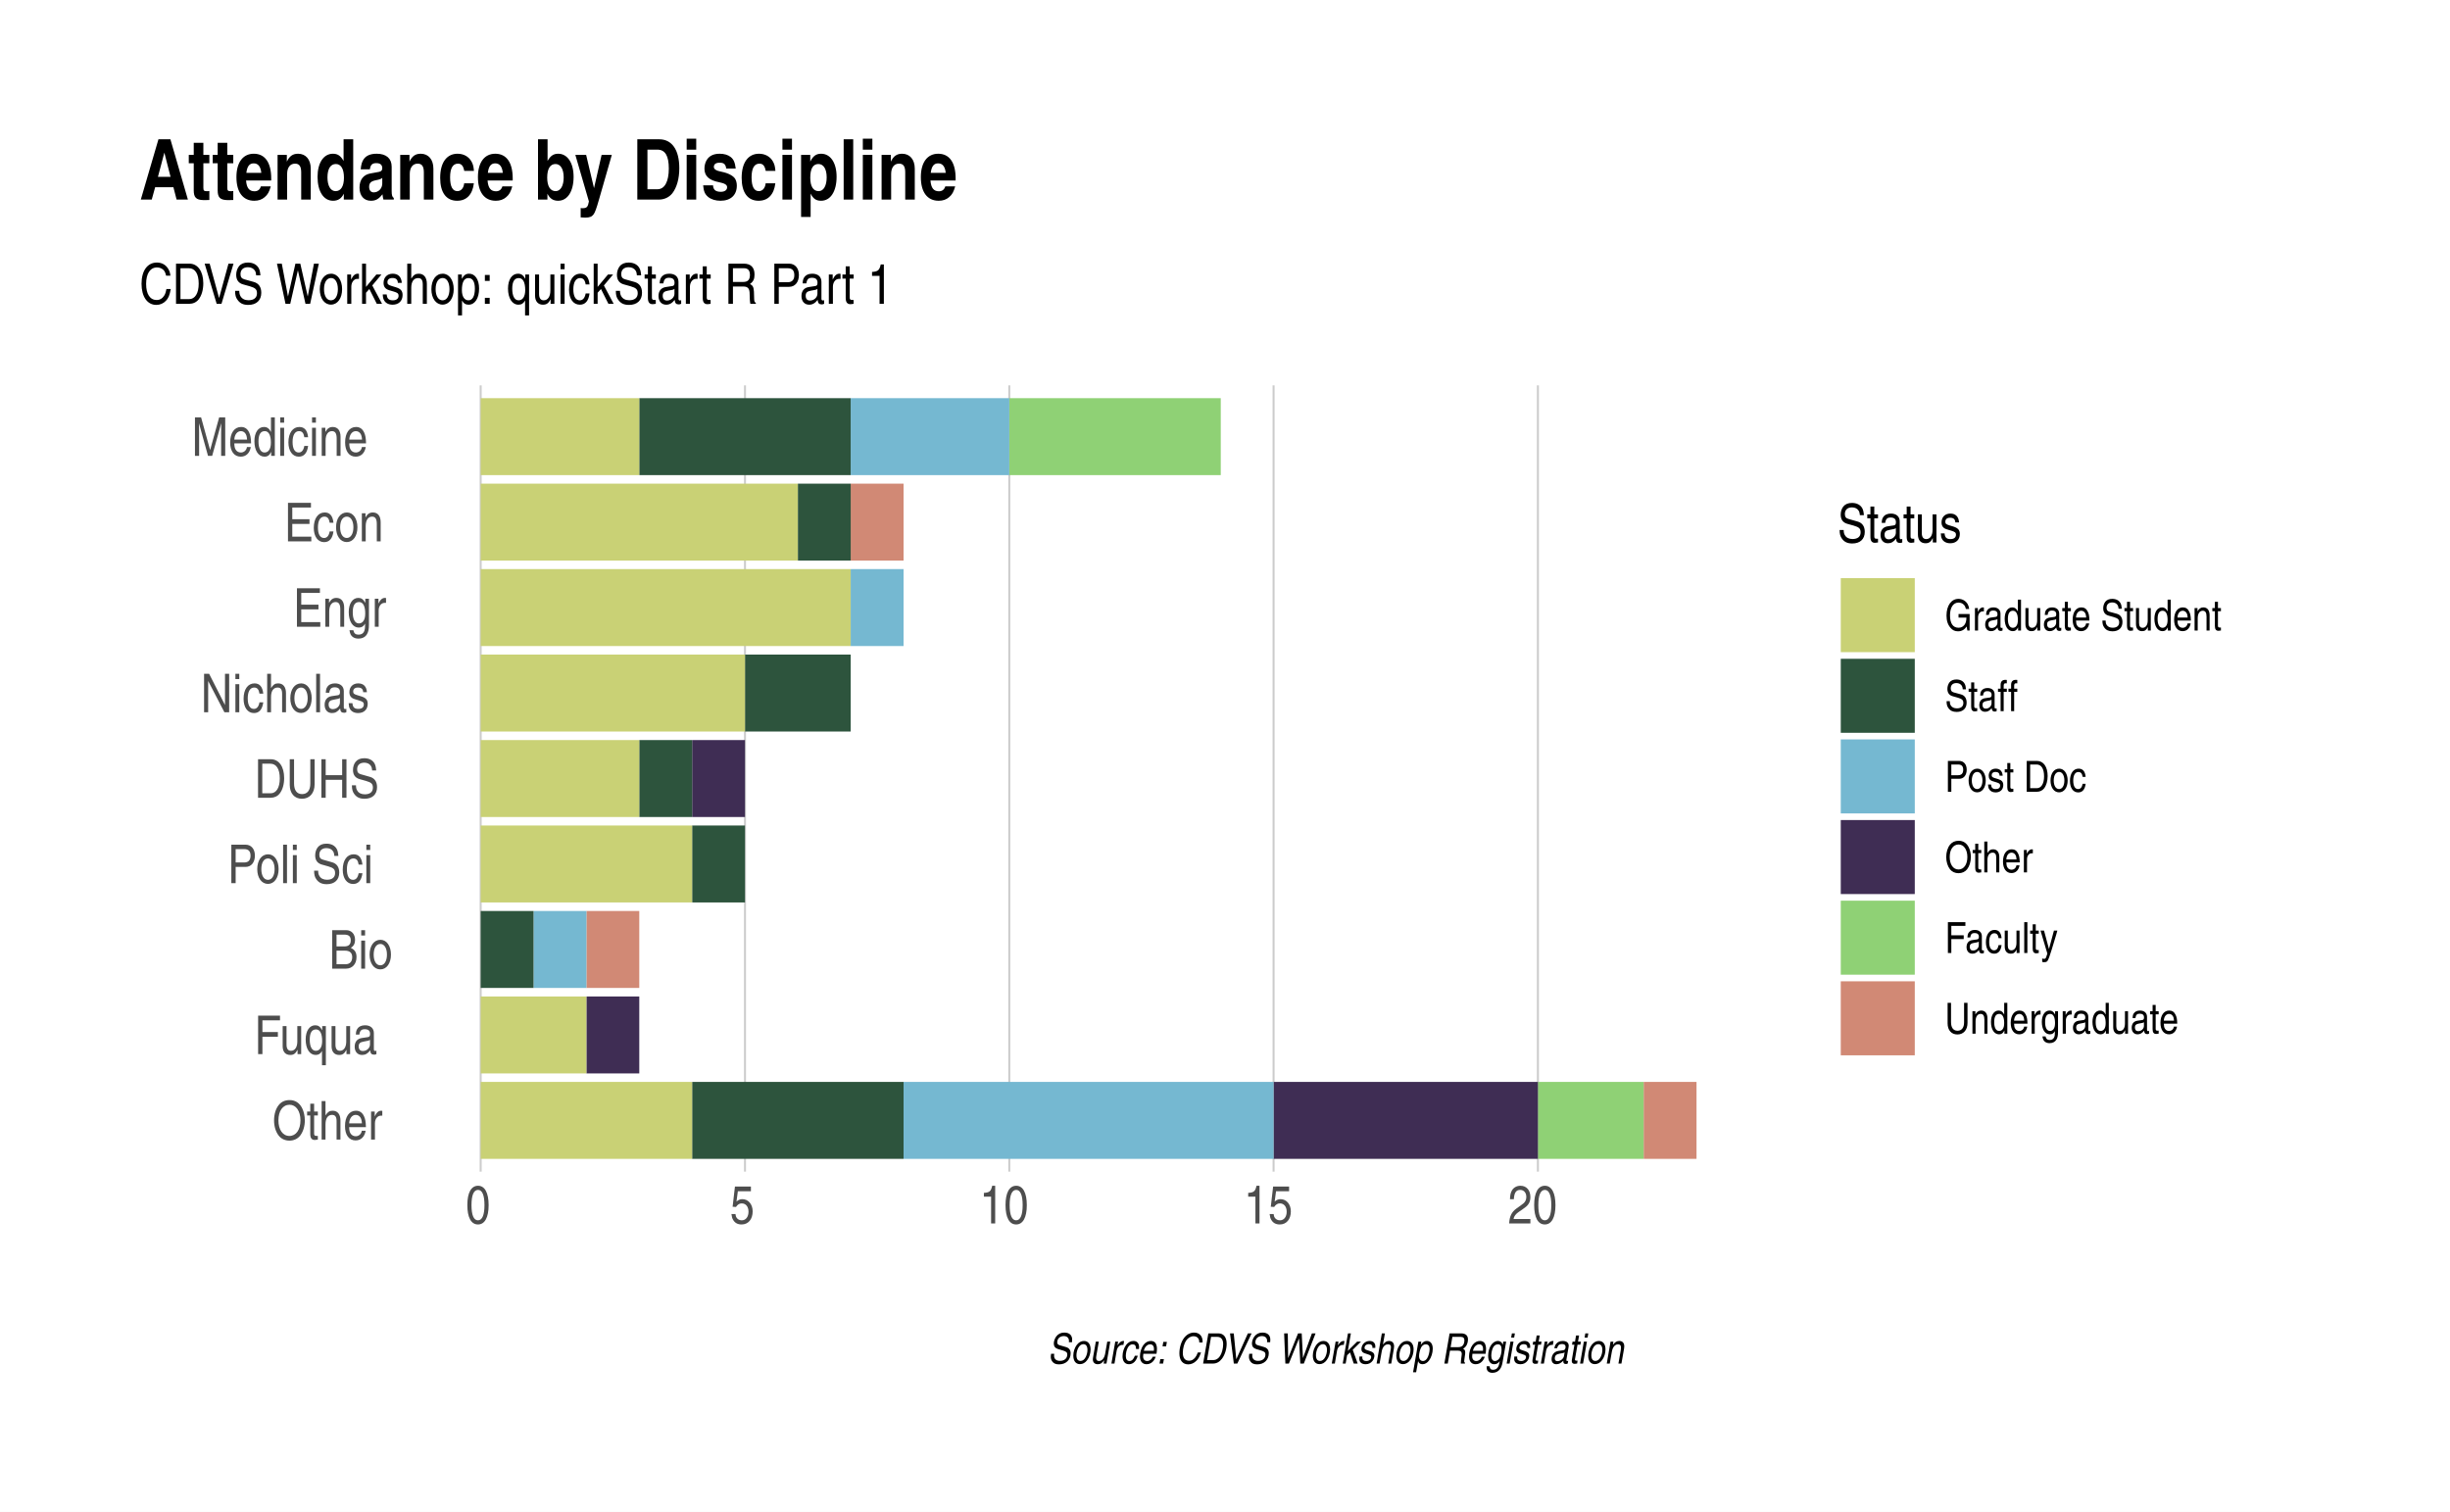
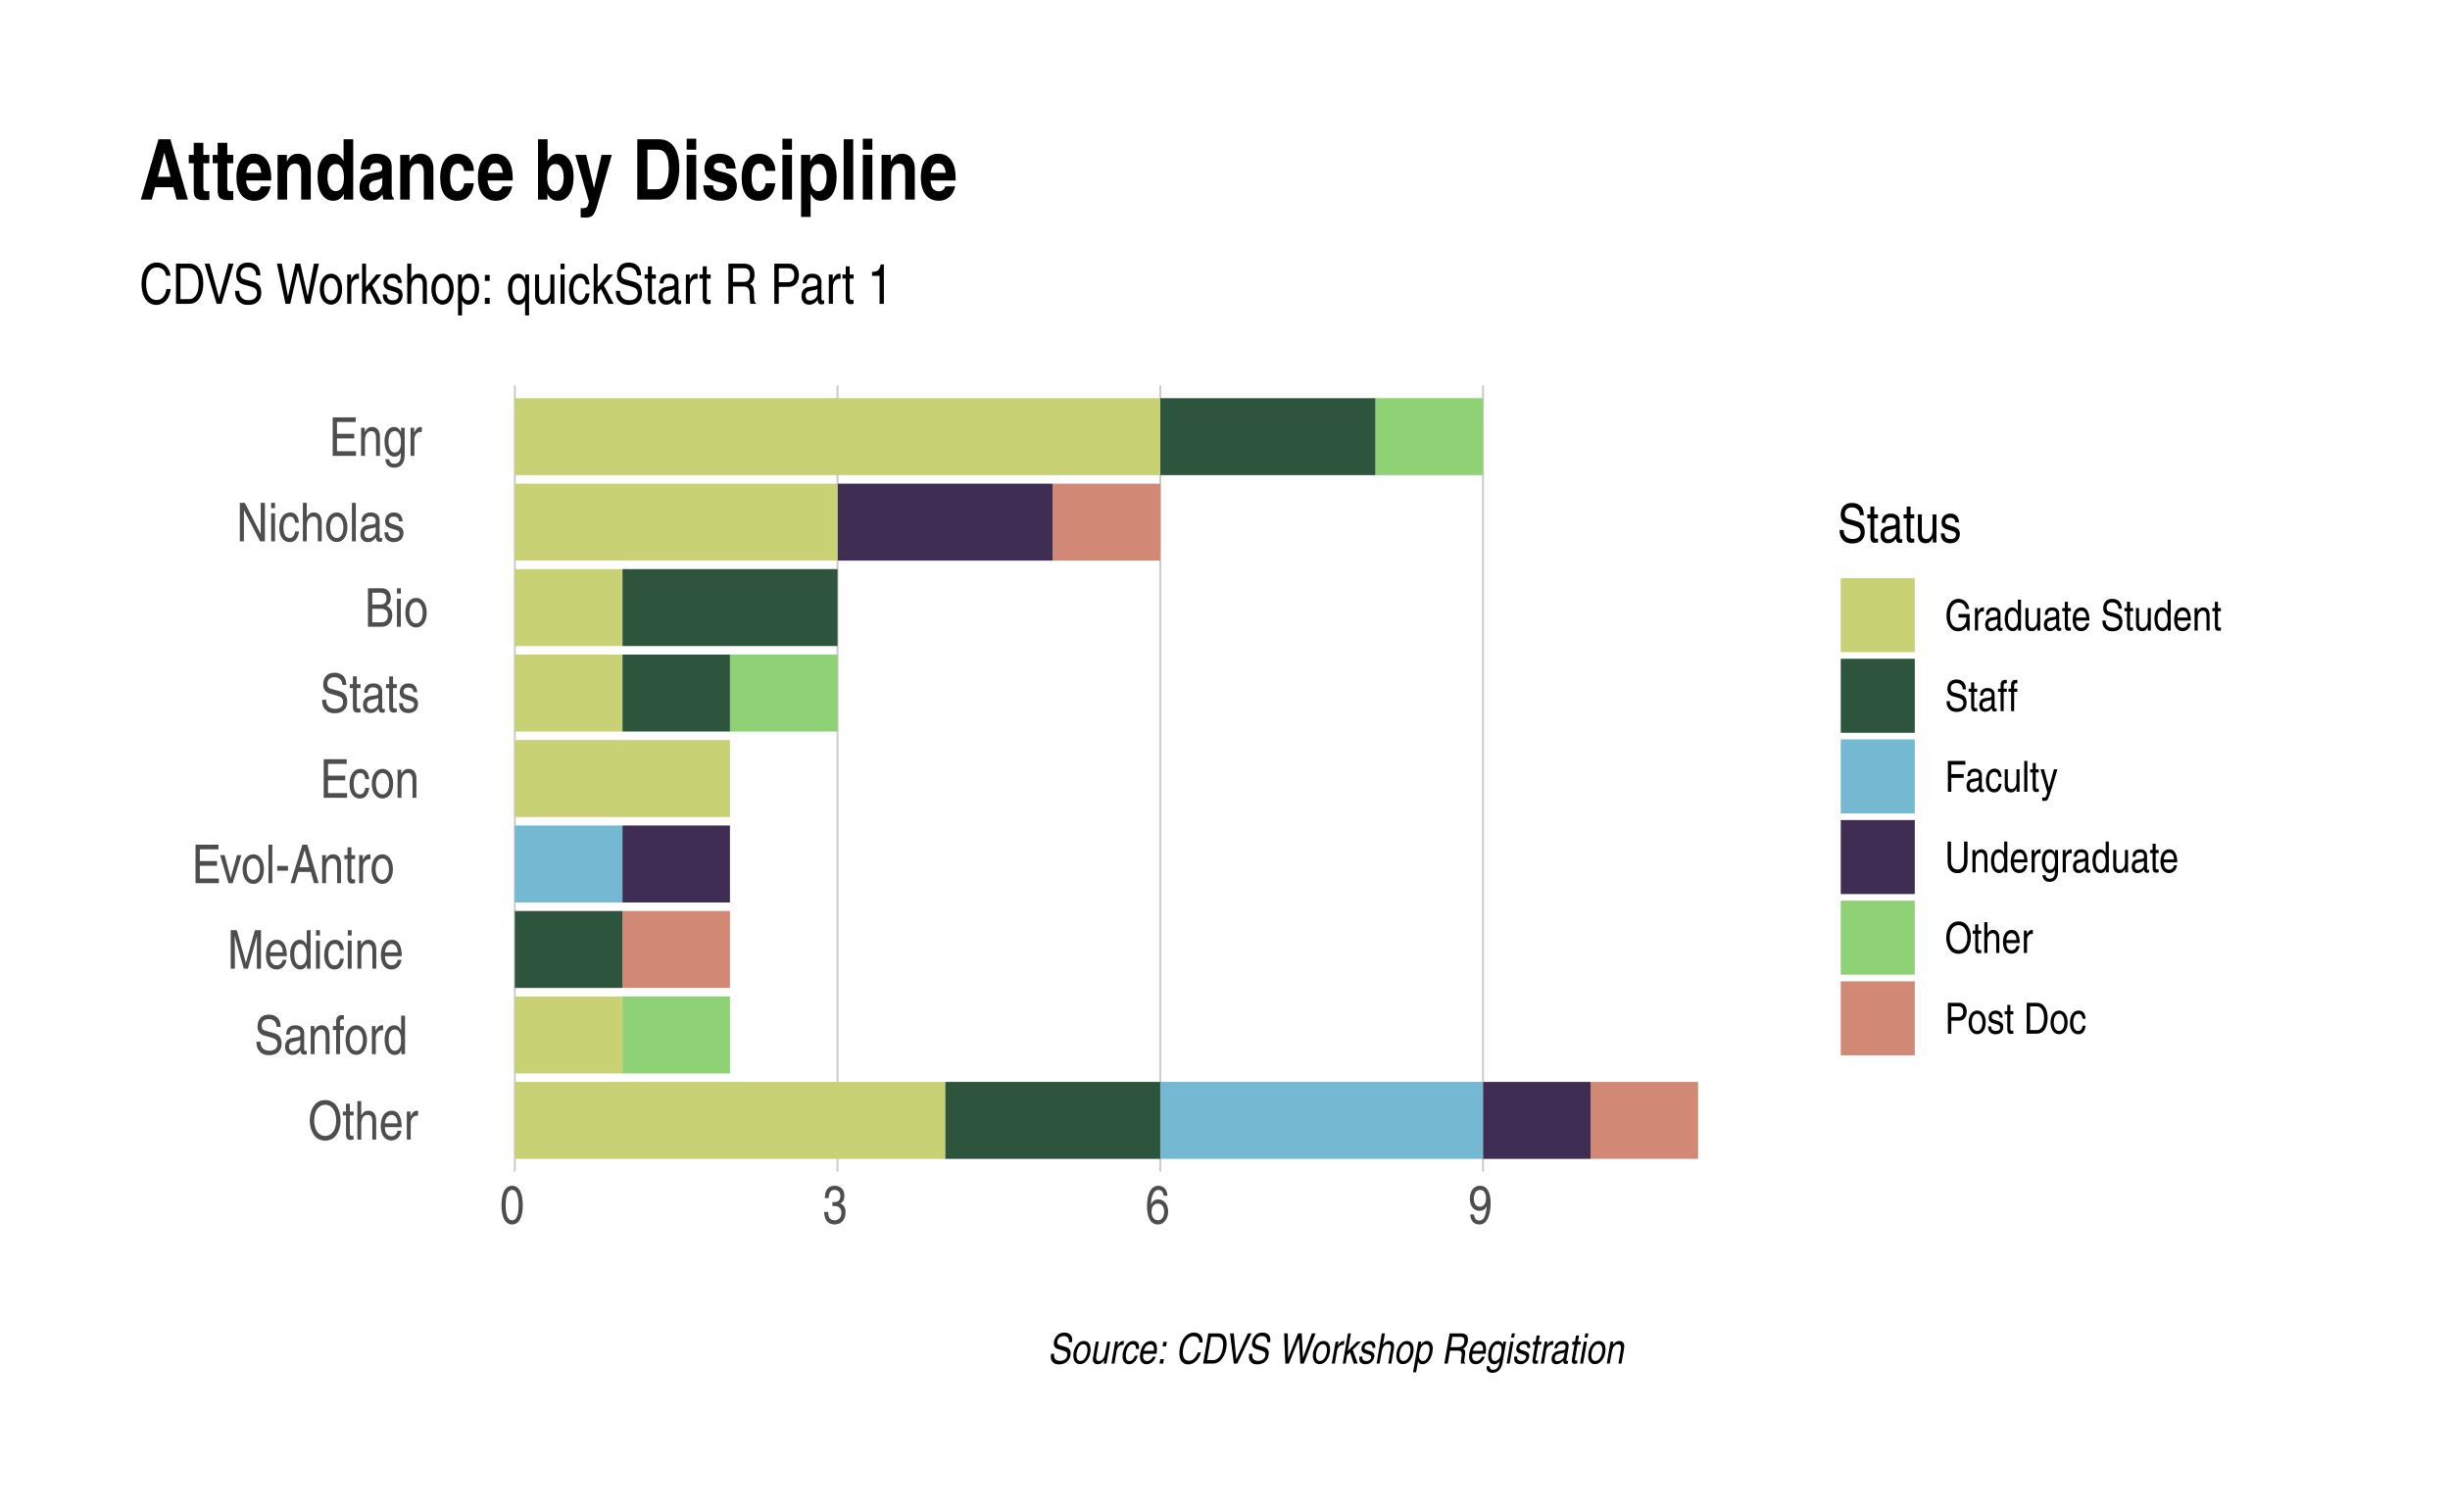
<svg xmlns="http://www.w3.org/2000/svg" viewBox="0 0 525.00 324.00">
  <defs>
    <style type="text/css">
    line, polyline, polygon, path, rect, circle {
      fill: none;
      stroke: #000000;
      stroke-linecap: round;
      stroke-linejoin: round;
      stroke-miterlimit: 10.00;
    }
  </style>
  </defs>
  <rect width="100%" height="100%" style="stroke: none; fill: #FFFFFF;" />
  <defs>
-     <clipPath id="cpODkuOTh8Mzc2LjU2fDI1MS4xMHw4Mi41OA==">
-       <rect x="89.98" y="82.58" width="286.58" height="168.51" />
+     <clipPath id="cpOTcuNjR8Mzc2LjU2fDI1MS4xMHw4Mi41OA==">
+       <rect x="97.64" y="82.58" width="278.92" height="168.51" />
    </clipPath>
  </defs>
-   <polyline points="103.00,251.10 103.00,82.58 " style="stroke-width: 0.43; stroke: #CCCCCC; stroke-linecap: butt;" clip-path="url(#cpODkuOTh8Mzc2LjU2fDI1MS4xMHw4Mi41OA==)" />
-   <polyline points="159.64,251.10 159.64,82.58 " style="stroke-width: 0.43; stroke: #CCCCCC; stroke-linecap: butt;" clip-path="url(#cpODkuOTh8Mzc2LjU2fDI1MS4xMHw4Mi41OA==)" />
-   <polyline points="216.28,251.10 216.28,82.58 " style="stroke-width: 0.43; stroke: #CCCCCC; stroke-linecap: butt;" clip-path="url(#cpODkuOTh8Mzc2LjU2fDI1MS4xMHw4Mi41OA==)" />
-   <polyline points="272.91,251.10 272.91,82.58 " style="stroke-width: 0.43; stroke: #CCCCCC; stroke-linecap: butt;" clip-path="url(#cpODkuOTh8Mzc2LjU2fDI1MS4xMHw4Mi41OA==)" />
-   <polyline points="329.55,251.10 329.55,82.58 " style="stroke-width: 0.43; stroke: #CCCCCC; stroke-linecap: butt;" clip-path="url(#cpODkuOTh8Mzc2LjU2fDI1MS4xMHw4Mi41OA==)" />
-   <rect x="352.21" y="231.86" width="11.33" height="16.49" style="stroke-width: 1.07; stroke: none; stroke-linecap: square; stroke-linejoin: miter; fill: #D18975;" clip-path="url(#cpODkuOTh8Mzc2LjU2fDI1MS4xMHw4Mi41OA==)" />
-   <rect x="329.55" y="231.86" width="22.65" height="16.49" style="stroke-width: 1.07; stroke: none; stroke-linecap: square; stroke-linejoin: miter; fill: #8FD175;" clip-path="url(#cpODkuOTh8Mzc2LjU2fDI1MS4xMHw4Mi41OA==)" />
-   <rect x="272.91" y="231.86" width="56.64" height="16.49" style="stroke-width: 1.07; stroke: none; stroke-linecap: square; stroke-linejoin: miter; fill: #3F2D54;" clip-path="url(#cpODkuOTh8Mzc2LjU2fDI1MS4xMHw4Mi41OA==)" />
-   <rect x="193.62" y="231.86" width="79.29" height="16.49" style="stroke-width: 1.07; stroke: none; stroke-linecap: square; stroke-linejoin: miter; fill: #75B8D1;" clip-path="url(#cpODkuOTh8Mzc2LjU2fDI1MS4xMHw4Mi41OA==)" />
-   <rect x="148.31" y="231.86" width="45.31" height="16.49" style="stroke-width: 1.07; stroke: none; stroke-linecap: square; stroke-linejoin: miter; fill: #2D543D;" clip-path="url(#cpODkuOTh8Mzc2LjU2fDI1MS4xMHw4Mi41OA==)" />
-   <rect x="103.00" y="231.86" width="45.31" height="16.49" style="stroke-width: 1.07; stroke: none; stroke-linecap: square; stroke-linejoin: miter; fill: #C9D175;" clip-path="url(#cpODkuOTh8Mzc2LjU2fDI1MS4xMHw4Mi41OA==)" />
-   <rect x="125.66" y="213.55" width="11.33" height="16.49" style="stroke-width: 1.07; stroke: none; stroke-linecap: square; stroke-linejoin: miter; fill: #3F2D54;" clip-path="url(#cpODkuOTh8Mzc2LjU2fDI1MS4xMHw4Mi41OA==)" />
-   <rect x="103.00" y="213.55" width="22.65" height="16.49" style="stroke-width: 1.07; stroke: none; stroke-linecap: square; stroke-linejoin: miter; fill: #C9D175;" clip-path="url(#cpODkuOTh8Mzc2LjU2fDI1MS4xMHw4Mi41OA==)" />
-   <rect x="125.66" y="195.23" width="11.33" height="16.49" style="stroke-width: 1.07; stroke: none; stroke-linecap: square; stroke-linejoin: miter; fill: #D18975;" clip-path="url(#cpODkuOTh8Mzc2LjU2fDI1MS4xMHw4Mi41OA==)" />
-   <rect x="114.33" y="195.23" width="11.33" height="16.49" style="stroke-width: 1.07; stroke: none; stroke-linecap: square; stroke-linejoin: miter; fill: #75B8D1;" clip-path="url(#cpODkuOTh8Mzc2LjU2fDI1MS4xMHw4Mi41OA==)" />
-   <rect x="103.00" y="195.23" width="11.33" height="16.49" style="stroke-width: 1.07; stroke: none; stroke-linecap: square; stroke-linejoin: miter; fill: #2D543D;" clip-path="url(#cpODkuOTh8Mzc2LjU2fDI1MS4xMHw4Mi41OA==)" />
-   <rect x="148.31" y="176.91" width="11.33" height="16.49" style="stroke-width: 1.07; stroke: none; stroke-linecap: square; stroke-linejoin: miter; fill: #2D543D;" clip-path="url(#cpODkuOTh8Mzc2LjU2fDI1MS4xMHw4Mi41OA==)" />
-   <rect x="103.00" y="176.91" width="45.31" height="16.49" style="stroke-width: 1.07; stroke: none; stroke-linecap: square; stroke-linejoin: miter; fill: #C9D175;" clip-path="url(#cpODkuOTh8Mzc2LjU2fDI1MS4xMHw4Mi41OA==)" />
-   <rect x="148.31" y="158.60" width="11.33" height="16.49" style="stroke-width: 1.07; stroke: none; stroke-linecap: square; stroke-linejoin: miter; fill: #3F2D54;" clip-path="url(#cpODkuOTh8Mzc2LjU2fDI1MS4xMHw4Mi41OA==)" />
-   <rect x="136.98" y="158.60" width="11.33" height="16.49" style="stroke-width: 1.07; stroke: none; stroke-linecap: square; stroke-linejoin: miter; fill: #2D543D;" clip-path="url(#cpODkuOTh8Mzc2LjU2fDI1MS4xMHw4Mi41OA==)" />
-   <rect x="103.00" y="158.60" width="33.98" height="16.49" style="stroke-width: 1.07; stroke: none; stroke-linecap: square; stroke-linejoin: miter; fill: #C9D175;" clip-path="url(#cpODkuOTh8Mzc2LjU2fDI1MS4xMHw4Mi41OA==)" />
-   <rect x="159.64" y="140.28" width="22.65" height="16.49" style="stroke-width: 1.07; stroke: none; stroke-linecap: square; stroke-linejoin: miter; fill: #2D543D;" clip-path="url(#cpODkuOTh8Mzc2LjU2fDI1MS4xMHw4Mi41OA==)" />
-   <rect x="103.00" y="140.28" width="56.64" height="16.49" style="stroke-width: 1.07; stroke: none; stroke-linecap: square; stroke-linejoin: miter; fill: #C9D175;" clip-path="url(#cpODkuOTh8Mzc2LjU2fDI1MS4xMHw4Mi41OA==)" />
-   <rect x="182.29" y="121.96" width="11.33" height="16.49" style="stroke-width: 1.07; stroke: none; stroke-linecap: square; stroke-linejoin: miter; fill: #75B8D1;" clip-path="url(#cpODkuOTh8Mzc2LjU2fDI1MS4xMHw4Mi41OA==)" />
-   <rect x="103.00" y="121.96" width="79.29" height="16.49" style="stroke-width: 1.07; stroke: none; stroke-linecap: square; stroke-linejoin: miter; fill: #C9D175;" clip-path="url(#cpODkuOTh8Mzc2LjU2fDI1MS4xMHw4Mi41OA==)" />
-   <rect x="182.29" y="103.65" width="11.33" height="16.49" style="stroke-width: 1.07; stroke: none; stroke-linecap: square; stroke-linejoin: miter; fill: #D18975;" clip-path="url(#cpODkuOTh8Mzc2LjU2fDI1MS4xMHw4Mi41OA==)" />
-   <rect x="170.97" y="103.65" width="11.33" height="16.49" style="stroke-width: 1.07; stroke: none; stroke-linecap: square; stroke-linejoin: miter; fill: #2D543D;" clip-path="url(#cpODkuOTh8Mzc2LjU2fDI1MS4xMHw4Mi41OA==)" />
-   <rect x="103.00" y="103.65" width="67.96" height="16.49" style="stroke-width: 1.07; stroke: none; stroke-linecap: square; stroke-linejoin: miter; fill: #C9D175;" clip-path="url(#cpODkuOTh8Mzc2LjU2fDI1MS4xMHw4Mi41OA==)" />
-   <rect x="216.28" y="85.33" width="45.31" height="16.49" style="stroke-width: 1.07; stroke: none; stroke-linecap: square; stroke-linejoin: miter; fill: #8FD175;" clip-path="url(#cpODkuOTh8Mzc2LjU2fDI1MS4xMHw4Mi41OA==)" />
-   <rect x="182.29" y="85.33" width="33.98" height="16.49" style="stroke-width: 1.07; stroke: none; stroke-linecap: square; stroke-linejoin: miter; fill: #75B8D1;" clip-path="url(#cpODkuOTh8Mzc2LjU2fDI1MS4xMHw4Mi41OA==)" />
-   <rect x="136.98" y="85.33" width="45.31" height="16.49" style="stroke-width: 1.07; stroke: none; stroke-linecap: square; stroke-linejoin: miter; fill: #2D543D;" clip-path="url(#cpODkuOTh8Mzc2LjU2fDI1MS4xMHw4Mi41OA==)" />
-   <rect x="103.00" y="85.33" width="33.98" height="16.49" style="stroke-width: 1.07; stroke: none; stroke-linecap: square; stroke-linejoin: miter; fill: #C9D175;" clip-path="url(#cpODkuOTh8Mzc2LjU2fDI1MS4xMHw4Mi41OA==)" />
+   <polyline points="110.32,251.10 110.32,82.58 " style="stroke-width: 0.43; stroke: #CCCCCC; stroke-linecap: butt;" clip-path="url(#cpOTcuNjR8Mzc2LjU2fDI1MS4xMHw4Mi41OA==)" />
+   <polyline points="179.47,251.10 179.47,82.58 " style="stroke-width: 0.43; stroke: #CCCCCC; stroke-linecap: butt;" clip-path="url(#cpOTcuNjR8Mzc2LjU2fDI1MS4xMHw4Mi41OA==)" />
+   <polyline points="248.63,251.10 248.63,82.58 " style="stroke-width: 0.43; stroke: #CCCCCC; stroke-linecap: butt;" clip-path="url(#cpOTcuNjR8Mzc2LjU2fDI1MS4xMHw4Mi41OA==)" />
+   <polyline points="317.78,251.10 317.78,82.58 " style="stroke-width: 0.43; stroke: #CCCCCC; stroke-linecap: butt;" clip-path="url(#cpOTcuNjR8Mzc2LjU2fDI1MS4xMHw4Mi41OA==)" />
+   <rect x="340.83" y="231.86" width="23.05" height="16.49" style="stroke-width: 1.07; stroke: none; stroke-linecap: square; stroke-linejoin: miter; fill: #D18975;" clip-path="url(#cpOTcuNjR8Mzc2LjU2fDI1MS4xMHw4Mi41OA==)" />
+   <rect x="317.78" y="231.86" width="23.05" height="16.49" style="stroke-width: 1.07; stroke: none; stroke-linecap: square; stroke-linejoin: miter; fill: #3F2D54;" clip-path="url(#cpOTcuNjR8Mzc2LjU2fDI1MS4xMHw4Mi41OA==)" />
+   <rect x="248.63" y="231.86" width="69.15" height="16.49" style="stroke-width: 1.07; stroke: none; stroke-linecap: square; stroke-linejoin: miter; fill: #75B8D1;" clip-path="url(#cpOTcuNjR8Mzc2LjU2fDI1MS4xMHw4Mi41OA==)" />
+   <rect x="202.52" y="231.86" width="46.10" height="16.49" style="stroke-width: 1.07; stroke: none; stroke-linecap: square; stroke-linejoin: miter; fill: #2D543D;" clip-path="url(#cpOTcuNjR8Mzc2LjU2fDI1MS4xMHw4Mi41OA==)" />
+   <rect x="110.32" y="231.86" width="92.20" height="16.49" style="stroke-width: 1.07; stroke: none; stroke-linecap: square; stroke-linejoin: miter; fill: #C9D175;" clip-path="url(#cpOTcuNjR8Mzc2LjU2fDI1MS4xMHw4Mi41OA==)" />
+   <rect x="133.37" y="213.55" width="23.05" height="16.49" style="stroke-width: 1.07; stroke: none; stroke-linecap: square; stroke-linejoin: miter; fill: #8FD175;" clip-path="url(#cpOTcuNjR8Mzc2LjU2fDI1MS4xMHw4Mi41OA==)" />
+   <rect x="110.32" y="213.55" width="23.05" height="16.49" style="stroke-width: 1.07; stroke: none; stroke-linecap: square; stroke-linejoin: miter; fill: #C9D175;" clip-path="url(#cpOTcuNjR8Mzc2LjU2fDI1MS4xMHw4Mi41OA==)" />
+   <rect x="133.37" y="195.23" width="23.05" height="16.49" style="stroke-width: 1.07; stroke: none; stroke-linecap: square; stroke-linejoin: miter; fill: #D18975;" clip-path="url(#cpOTcuNjR8Mzc2LjU2fDI1MS4xMHw4Mi41OA==)" />
+   <rect x="110.32" y="195.23" width="23.05" height="16.49" style="stroke-width: 1.07; stroke: none; stroke-linecap: square; stroke-linejoin: miter; fill: #2D543D;" clip-path="url(#cpOTcuNjR8Mzc2LjU2fDI1MS4xMHw4Mi41OA==)" />
+   <rect x="133.37" y="176.91" width="23.05" height="16.49" style="stroke-width: 1.07; stroke: none; stroke-linecap: square; stroke-linejoin: miter; fill: #3F2D54;" clip-path="url(#cpOTcuNjR8Mzc2LjU2fDI1MS4xMHw4Mi41OA==)" />
+   <rect x="110.32" y="176.91" width="23.05" height="16.49" style="stroke-width: 1.07; stroke: none; stroke-linecap: square; stroke-linejoin: miter; fill: #75B8D1;" clip-path="url(#cpOTcuNjR8Mzc2LjU2fDI1MS4xMHw4Mi41OA==)" />
+   <rect x="110.32" y="158.60" width="46.10" height="16.49" style="stroke-width: 1.07; stroke: none; stroke-linecap: square; stroke-linejoin: miter; fill: #C9D175;" clip-path="url(#cpOTcuNjR8Mzc2LjU2fDI1MS4xMHw4Mi41OA==)" />
+   <rect x="156.42" y="140.28" width="23.05" height="16.49" style="stroke-width: 1.07; stroke: none; stroke-linecap: square; stroke-linejoin: miter; fill: #8FD175;" clip-path="url(#cpOTcuNjR8Mzc2LjU2fDI1MS4xMHw4Mi41OA==)" />
+   <rect x="133.37" y="140.28" width="23.05" height="16.49" style="stroke-width: 1.07; stroke: none; stroke-linecap: square; stroke-linejoin: miter; fill: #2D543D;" clip-path="url(#cpOTcuNjR8Mzc2LjU2fDI1MS4xMHw4Mi41OA==)" />
+   <rect x="110.32" y="140.28" width="23.05" height="16.49" style="stroke-width: 1.07; stroke: none; stroke-linecap: square; stroke-linejoin: miter; fill: #C9D175;" clip-path="url(#cpOTcuNjR8Mzc2LjU2fDI1MS4xMHw4Mi41OA==)" />
+   <rect x="133.37" y="121.96" width="46.10" height="16.49" style="stroke-width: 1.07; stroke: none; stroke-linecap: square; stroke-linejoin: miter; fill: #2D543D;" clip-path="url(#cpOTcuNjR8Mzc2LjU2fDI1MS4xMHw4Mi41OA==)" />
+   <rect x="110.32" y="121.96" width="23.05" height="16.49" style="stroke-width: 1.07; stroke: none; stroke-linecap: square; stroke-linejoin: miter; fill: #C9D175;" clip-path="url(#cpOTcuNjR8Mzc2LjU2fDI1MS4xMHw4Mi41OA==)" />
+   <rect x="225.57" y="103.65" width="23.05" height="16.49" style="stroke-width: 1.07; stroke: none; stroke-linecap: square; stroke-linejoin: miter; fill: #D18975;" clip-path="url(#cpOTcuNjR8Mzc2LjU2fDI1MS4xMHw4Mi41OA==)" />
+   <rect x="179.47" y="103.65" width="46.10" height="16.49" style="stroke-width: 1.07; stroke: none; stroke-linecap: square; stroke-linejoin: miter; fill: #3F2D54;" clip-path="url(#cpOTcuNjR8Mzc2LjU2fDI1MS4xMHw4Mi41OA==)" />
+   <rect x="110.32" y="103.65" width="69.15" height="16.49" style="stroke-width: 1.07; stroke: none; stroke-linecap: square; stroke-linejoin: miter; fill: #C9D175;" clip-path="url(#cpOTcuNjR8Mzc2LjU2fDI1MS4xMHw4Mi41OA==)" />
+   <rect x="294.73" y="85.33" width="23.05" height="16.49" style="stroke-width: 1.07; stroke: none; stroke-linecap: square; stroke-linejoin: miter; fill: #8FD175;" clip-path="url(#cpOTcuNjR8Mzc2LjU2fDI1MS4xMHw4Mi41OA==)" />
+   <rect x="248.63" y="85.33" width="46.10" height="16.49" style="stroke-width: 1.07; stroke: none; stroke-linecap: square; stroke-linejoin: miter; fill: #2D543D;" clip-path="url(#cpOTcuNjR8Mzc2LjU2fDI1MS4xMHw4Mi41OA==)" />
+   <rect x="110.32" y="85.33" width="138.31" height="16.49" style="stroke-width: 1.07; stroke: none; stroke-linecap: square; stroke-linejoin: miter; fill: #C9D175;" clip-path="url(#cpOTcuNjR8Mzc2LjU2fDI1MS4xMHw4Mi41OA==)" />
  <defs>
    <clipPath id="cpMC4wMHw1MjUuMDB8MzI0LjAwfDAuMDA=">
      <rect x="0.00" y="0.00" width="525.00" height="324.00" />
    </clipPath>
  </defs>
  <g clip-path="url(#cpMC4wMHw1MjUuMDB8MzI0LjAwfDAuMDA=)">
-     <text x="58.35" y="244.22" style="font-size: 11.50px; fill: #4D4D4D; font-family: Arial Narrow;" textLength="28.76px" lengthAdjust="spacingAndGlyphs">Other</text>
+     <text x="66.01" y="244.22" style="font-size: 11.50px; fill: #4D4D4D; font-family: Arial Narrow;" textLength="28.76px" lengthAdjust="spacingAndGlyphs">Other</text>
  </g>
  <g clip-path="url(#cpMC4wMHw1MjUuMDB8MzI0LjAwfDAuMDA=)">
-     <text x="54.50" y="225.91" style="font-size: 11.50px; fill: #4D4D4D; font-family: Arial Narrow;" textLength="32.61px" lengthAdjust="spacingAndGlyphs">Fuqua</text>
+     <text x="54.50" y="225.91" style="font-size: 11.50px; fill: #4D4D4D; font-family: Arial Narrow;" textLength="40.28px" lengthAdjust="spacingAndGlyphs">Sanford</text>
  </g>
  <g clip-path="url(#cpMC4wMHw1MjUuMDB8MzI0LjAwfDAuMDA=)">
-     <text x="70.49" y="207.59" style="font-size: 11.50px; fill: #4D4D4D; font-family: Arial Narrow;" textLength="16.62px" lengthAdjust="spacingAndGlyphs">Bio</text>
+     <text x="48.75" y="207.59" style="font-size: 11.50px; fill: #4D4D4D; font-family: Arial Narrow;" textLength="46.02px" lengthAdjust="spacingAndGlyphs">Medicine</text>
  </g>
  <g clip-path="url(#cpMC4wMHw1MjUuMDB8MzI0LjAwfDAuMDA=)">
-     <text x="48.76" y="189.27" style="font-size: 11.50px; fill: #4D4D4D; font-family: Arial Narrow;" textLength="38.35px" lengthAdjust="spacingAndGlyphs">Poli Sci</text>
+     <text x="41.09" y="189.27" style="font-size: 11.50px; fill: #4D4D4D; font-family: Arial Narrow;" textLength="53.69px" lengthAdjust="spacingAndGlyphs">Evol-Antro</text>
  </g>
  <g clip-path="url(#cpMC4wMHw1MjUuMDB8MzI0LjAwfDAuMDA=)">
-     <text x="54.53" y="170.96" style="font-size: 11.50px; fill: #4D4D4D; font-family: Arial Narrow;" textLength="32.59px" lengthAdjust="spacingAndGlyphs">DUHS</text>
+     <text x="68.56" y="170.96" style="font-size: 11.50px; fill: #4D4D4D; font-family: Arial Narrow;" textLength="26.21px" lengthAdjust="spacingAndGlyphs">Econ</text>
  </g>
  <g clip-path="url(#cpMC4wMHw1MjUuMDB8MzI0LjAwfDAuMDA=)">
-     <text x="43.01" y="152.64" style="font-size: 11.50px; fill: #4D4D4D; font-family: Arial Narrow;" textLength="44.10px" lengthAdjust="spacingAndGlyphs">Nicholas</text>
+     <text x="68.57" y="152.64" style="font-size: 11.50px; fill: #4D4D4D; font-family: Arial Narrow;" textLength="26.21px" lengthAdjust="spacingAndGlyphs">Stats</text>
  </g>
  <g clip-path="url(#cpMC4wMHw1MjUuMDB8MzI0LjAwfDAuMDA=)">
-     <text x="62.82" y="134.32" style="font-size: 11.50px; fill: #4D4D4D; font-family: Arial Narrow;" textLength="24.29px" lengthAdjust="spacingAndGlyphs">Engr</text>
+     <text x="78.15" y="134.32" style="font-size: 11.50px; fill: #4D4D4D; font-family: Arial Narrow;" textLength="16.62px" lengthAdjust="spacingAndGlyphs">Bio</text>
  </g>
  <g clip-path="url(#cpMC4wMHw1MjUuMDB8MzI0LjAwfDAuMDA=)">
-     <text x="60.90" y="116.01" style="font-size: 11.50px; fill: #4D4D4D; font-family: Arial Narrow;" textLength="26.21px" lengthAdjust="spacingAndGlyphs">Econ</text>
+     <text x="50.67" y="116.01" style="font-size: 11.50px; fill: #4D4D4D; font-family: Arial Narrow;" textLength="44.10px" lengthAdjust="spacingAndGlyphs">Nicholas</text>
  </g>
  <g clip-path="url(#cpMC4wMHw1MjUuMDB8MzI0LjAwfDAuMDA=)">
-     <text x="41.09" y="97.69" style="font-size: 11.50px; fill: #4D4D4D; font-family: Arial Narrow;" textLength="46.02px" lengthAdjust="spacingAndGlyphs">Medicine</text>
+     <text x="70.48" y="97.69" style="font-size: 11.50px; fill: #4D4D4D; font-family: Arial Narrow;" textLength="24.29px" lengthAdjust="spacingAndGlyphs">Engr</text>
  </g>
  <g clip-path="url(#cpMC4wMHw1MjUuMDB8MzI0LjAwfDAuMDA=)">
-     <text x="99.80" y="262.19" style="font-size: 11.50px; fill: #4D4D4D; font-family: Arial Narrow;" textLength="6.40px" lengthAdjust="spacingAndGlyphs">0</text>
+     <text x="107.12" y="262.19" style="font-size: 11.50px; fill: #4D4D4D; font-family: Arial Narrow;" textLength="6.40px" lengthAdjust="spacingAndGlyphs">0</text>
  </g>
  <g clip-path="url(#cpMC4wMHw1MjUuMDB8MzI0LjAwfDAuMDA=)">
-     <text x="156.44" y="262.19" style="font-size: 11.50px; fill: #4D4D4D; font-family: Arial Narrow;" textLength="6.40px" lengthAdjust="spacingAndGlyphs">5</text>
+     <text x="176.27" y="262.19" style="font-size: 11.50px; fill: #4D4D4D; font-family: Arial Narrow;" textLength="6.40px" lengthAdjust="spacingAndGlyphs">3</text>
  </g>
  <g clip-path="url(#cpMC4wMHw1MjUuMDB8MzI0LjAwfDAuMDA=)">
-     <text x="209.88" y="262.19" style="font-size: 11.50px; fill: #4D4D4D; font-family: Arial Narrow;" textLength="12.79px" lengthAdjust="spacingAndGlyphs">10</text>
+     <text x="245.43" y="262.19" style="font-size: 11.50px; fill: #4D4D4D; font-family: Arial Narrow;" textLength="6.40px" lengthAdjust="spacingAndGlyphs">6</text>
  </g>
  <g clip-path="url(#cpMC4wMHw1MjUuMDB8MzI0LjAwfDAuMDA=)">
-     <text x="266.52" y="262.19" style="font-size: 11.50px; fill: #4D4D4D; font-family: Arial Narrow;" textLength="12.79px" lengthAdjust="spacingAndGlyphs">15</text>
-   </g>
-   <g clip-path="url(#cpMC4wMHw1MjUuMDB8MzI0LjAwfDAuMDA=)">
-     <text x="323.16" y="262.19" style="font-size: 11.50px; fill: #4D4D4D; font-family: Arial Narrow;" textLength="12.79px" lengthAdjust="spacingAndGlyphs">20</text>
+     <text x="314.58" y="262.19" style="font-size: 11.50px; fill: #4D4D4D; font-family: Arial Narrow;" textLength="6.40px" lengthAdjust="spacingAndGlyphs">9</text>
  </g>
  <g clip-path="url(#cpMC4wMHw1MjUuMDB8MzI0LjAwfDAuMDA=)">
    <text x="393.75" y="116.25" style="font-size: 11.50px; font-family: Arial Narrow;" textLength="32.60px" lengthAdjust="spacingAndGlyphs">Status</text>
  </g>
  <rect x="394.45" y="123.90" width="15.86" height="15.86" style="stroke-width: 1.07; stroke: none; stroke-linecap: square; stroke-linejoin: miter; fill: #C9D175;" clip-path="url(#cpMC4wMHw1MjUuMDB8MzI0LjAwfDAuMDA=)" />
  <rect x="394.45" y="141.18" width="15.86" height="15.86" style="stroke-width: 1.07; stroke: none; stroke-linecap: square; stroke-linejoin: miter; fill: #2D543D;" clip-path="url(#cpMC4wMHw1MjUuMDB8MzI0LjAwfDAuMDA=)" />
  <rect x="394.45" y="158.46" width="15.86" height="15.86" style="stroke-width: 1.07; stroke: none; stroke-linecap: square; stroke-linejoin: miter; fill: #75B8D1;" clip-path="url(#cpMC4wMHw1MjUuMDB8MzI0LjAwfDAuMDA=)" />
  <rect x="394.45" y="175.74" width="15.86" height="15.86" style="stroke-width: 1.07; stroke: none; stroke-linecap: square; stroke-linejoin: miter; fill: #3F2D54;" clip-path="url(#cpMC4wMHw1MjUuMDB8MzI0LjAwfDAuMDA=)" />
  <rect x="394.45" y="193.02" width="15.86" height="15.86" style="stroke-width: 1.07; stroke: none; stroke-linecap: square; stroke-linejoin: miter; fill: #8FD175;" clip-path="url(#cpMC4wMHw1MjUuMDB8MzI0LjAwfDAuMDA=)" />
  <rect x="394.45" y="210.30" width="15.86" height="15.86" style="stroke-width: 1.07; stroke: none; stroke-linecap: square; stroke-linejoin: miter; fill: #D18975;" clip-path="url(#cpMC4wMHw1MjUuMDB8MzI0LjAwfDAuMDA=)" />
  <g clip-path="url(#cpMC4wMHw1MjUuMDB8MzI0LjAwfDAuMDA=)">
    <text x="416.75" y="135.12" style="font-size: 9.20px; font-family: Arial Narrow;" textLength="72.63px" lengthAdjust="spacingAndGlyphs">Graduate Student</text>
  </g>
  <g clip-path="url(#cpMC4wMHw1MjUuMDB8MzI0LjAwfDAuMDA=)">
    <text x="416.75" y="152.40" style="font-size: 9.20px; font-family: Arial Narrow;" textLength="18.92px" lengthAdjust="spacingAndGlyphs">Staff</text>
  </g>
  <g clip-path="url(#cpMC4wMHw1MjUuMDB8MzI0LjAwfDAuMDA=)">
-     <text x="416.75" y="169.68" style="font-size: 9.20px; font-family: Arial Narrow;" textLength="37.33px" lengthAdjust="spacingAndGlyphs">Post Doc</text>
+     <text x="416.75" y="169.68" style="font-size: 9.20px; font-family: Arial Narrow;" textLength="29.65px" lengthAdjust="spacingAndGlyphs">Faculty</text>
  </g>
  <g clip-path="url(#cpMC4wMHw1MjUuMDB8MzI0LjAwfDAuMDA=)">
-     <text x="416.75" y="186.96" style="font-size: 9.20px; font-family: Arial Narrow;" textLength="23.01px" lengthAdjust="spacingAndGlyphs">Other</text>
+     <text x="416.75" y="186.96" style="font-size: 9.20px; font-family: Arial Narrow;" textLength="61.38px" lengthAdjust="spacingAndGlyphs">Undergraduate</text>
  </g>
  <g clip-path="url(#cpMC4wMHw1MjUuMDB8MzI0LjAwfDAuMDA=)">
-     <text x="416.75" y="204.24" style="font-size: 9.20px; font-family: Arial Narrow;" textLength="29.65px" lengthAdjust="spacingAndGlyphs">Faculty</text>
+     <text x="416.75" y="204.24" style="font-size: 9.20px; font-family: Arial Narrow;" textLength="23.01px" lengthAdjust="spacingAndGlyphs">Other</text>
  </g>
  <g clip-path="url(#cpMC4wMHw1MjUuMDB8MzI0LjAwfDAuMDA=)">
-     <text x="416.75" y="221.52" style="font-size: 9.20px; font-family: Arial Narrow;" textLength="61.38px" lengthAdjust="spacingAndGlyphs">Undergraduate</text>
+     <text x="416.75" y="221.52" style="font-size: 9.20px; font-family: Arial Narrow;" textLength="37.33px" lengthAdjust="spacingAndGlyphs">Post Doc</text>
  </g>
  <g clip-path="url(#cpMC4wMHw1MjUuMDB8MzI0LjAwfDAuMDA=)">
    <text x="29.89" y="65.11" style="font-size: 12.00px; font-family: Arial Narrow;" textLength="198.06px" lengthAdjust="spacingAndGlyphs">CDVS Workshop: quickStart R Part 1</text>
  </g>
  <g clip-path="url(#cpMC4wMHw1MjUuMDB8MzI0LjAwfDAuMDA=)">
    <text x="29.89" y="42.77" style="font-size: 18.00px; font-weight: bold; font-family: Arial Narrow;" textLength="214.05px" lengthAdjust="spacingAndGlyphs">Attendance by Discipline</text>
  </g>
  <g clip-path="url(#cpMC4wMHw1MjUuMDB8MzI0LjAwfDAuMDA=)">
    <text x="224.50" y="292.22" style="font-size: 9.00px; font-style: italic; font-family: Arial Narrow;" textLength="152.06px" lengthAdjust="spacingAndGlyphs">Source: CDVS Workshop Registration</text>
  </g>
</svg>
